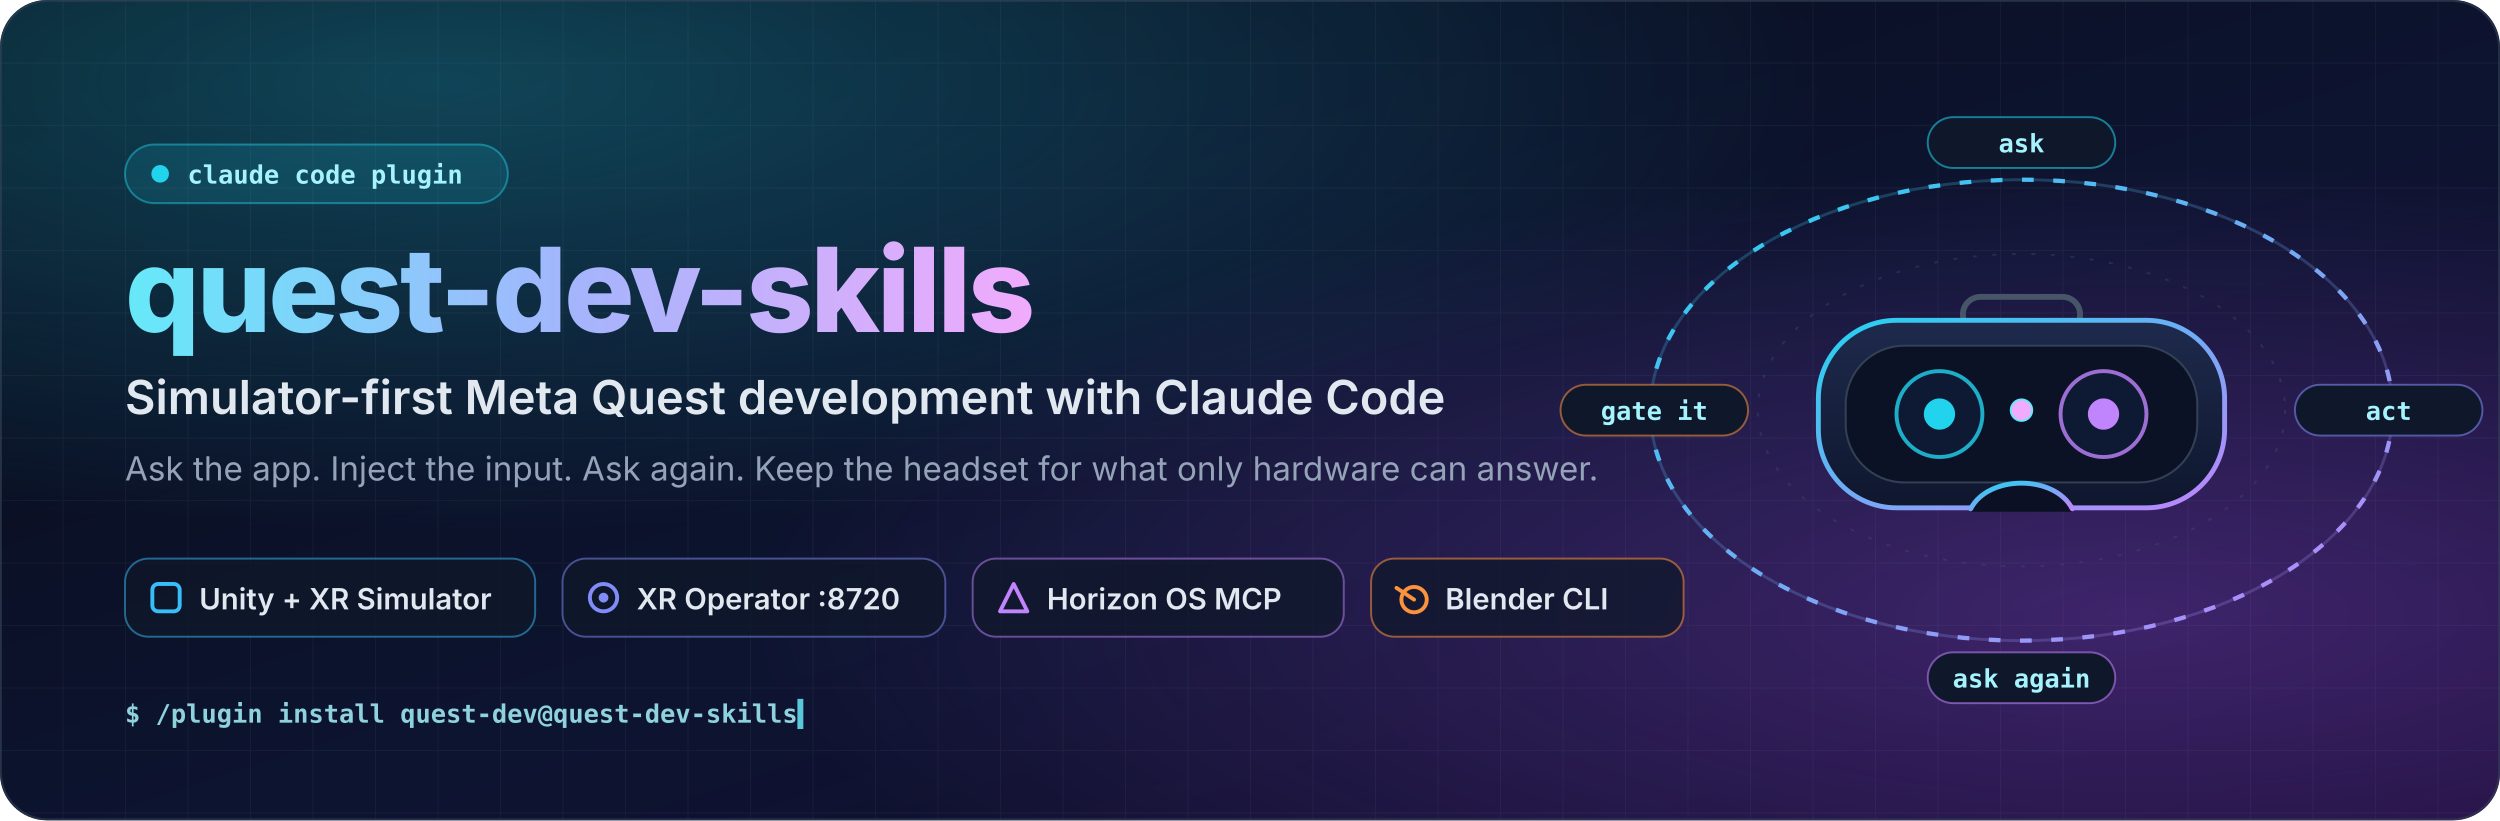
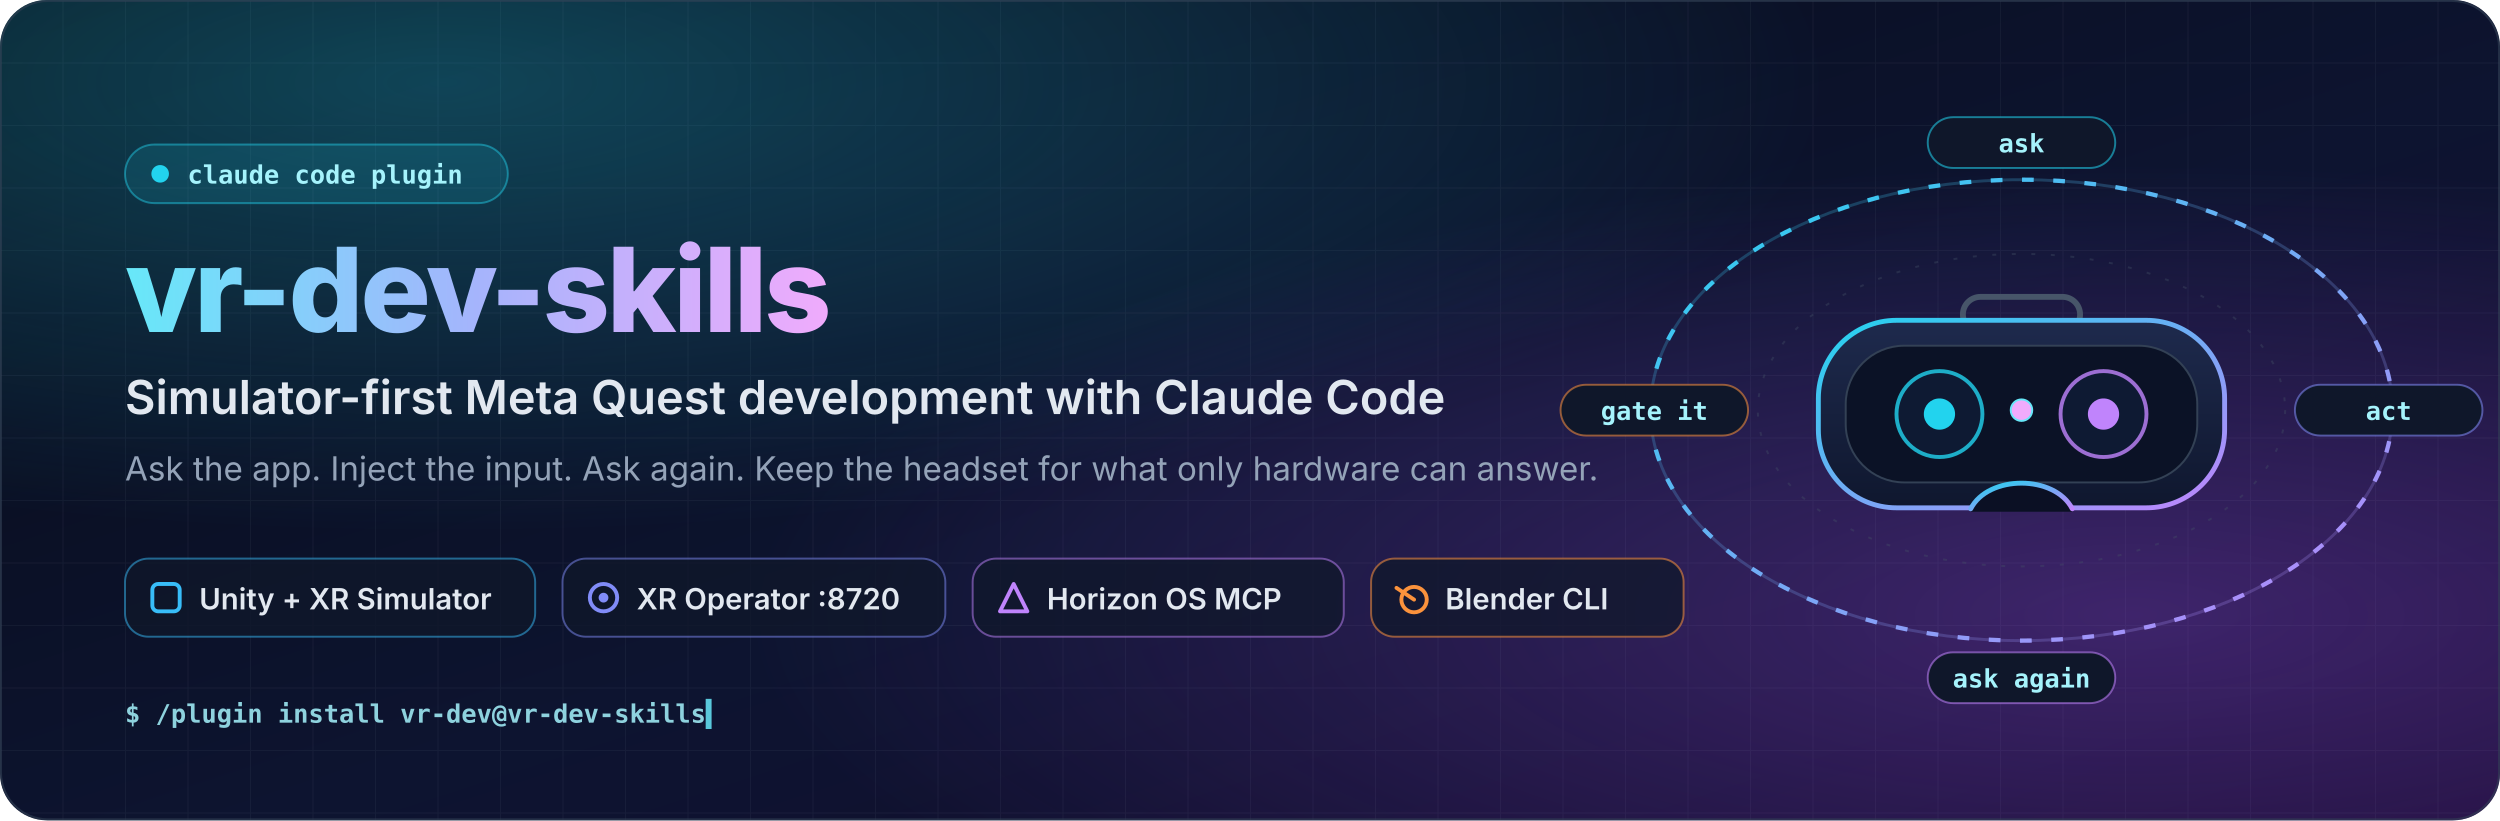
<svg xmlns="http://www.w3.org/2000/svg" viewBox="0 0 1280 420" width="1280" height="420" role="img" aria-labelledby="t d">
  <defs>
    <linearGradient id="bg" x1="0" y1="0" x2="1" y2="1">
      <stop offset="0" stop-color="#070B16" />
      <stop offset="0.55" stop-color="#0D1430" />
      <stop offset="1" stop-color="#140B2E" />
    </linearGradient>
    <radialGradient id="glowA" cx="0.18" cy="0.1" r="0.55">
      <stop offset="0" stop-color="#22D3EE" stop-opacity="0.28" />
      <stop offset="1" stop-color="#22D3EE" stop-opacity="0" />
    </radialGradient>
    <radialGradient id="glowB" cx="0.85" cy="0.75" r="0.55">
      <stop offset="0" stop-color="#A855F7" stop-opacity="0.30" />
      <stop offset="1" stop-color="#A855F7" stop-opacity="0" />
    </radialGradient>
    <linearGradient id="ink" x1="0" y1="0" x2="1" y2="0">
      <stop offset="0" stop-color="#67E8F9" />
      <stop offset="0.5" stop-color="#A5B4FC" />
      <stop offset="1" stop-color="#F0ABFC" />
    </linearGradient>
    <linearGradient id="ring" x1="0" y1="0" x2="1" y2="1">
      <stop offset="0" stop-color="#22D3EE" />
      <stop offset="1" stop-color="#C084FC" />
    </linearGradient>
    <linearGradient id="visor" x1="0" y1="0" x2="0" y2="1">
      <stop offset="0" stop-color="#1E2A4D" />
      <stop offset="1" stop-color="#0F172E" />
    </linearGradient>
    <pattern id="grid" width="32" height="32" patternUnits="userSpaceOnUse">
      <path d="M32 0H0V32" fill="none" stroke="#94A3B8" stroke-opacity="0.07" stroke-width="1" />
    </pattern>
    <clipPath id="card">
      <rect width="1280" height="420" rx="24" />
    </clipPath>
    <style>
      .t1 { font: 800 60px 'Segoe UI', 'Inter', -apple-system, 'Helvetica Neue', Arial, sans-serif; letter-spacing: -1.5px; }
      .t2 { font: 600 24px 'Segoe UI', 'Inter', -apple-system, 'Helvetica Neue', Arial, sans-serif; fill: #E2E8F0; }
      .t3 { font: 400 17px 'Segoe UI', 'Inter', -apple-system, 'Helvetica Neue', Arial, sans-serif; fill: #94A3B8; }
      .chip { font: 600 15px 'Segoe UI', 'Inter', -apple-system, 'Helvetica Neue', Arial, sans-serif; fill: #E2E8F0; }
      .mono { font: 600 13px 'Cascadia Code', 'JetBrains Mono', Consolas, 'SFMono-Regular', Menlo, monospace; fill: #A5F3FC; }
      .flow { stroke-dasharray: 6 10; animation: dash 1.6s linear infinite; }
      .pulse { animation: pulse 2.4s ease-in-out infinite; transform-box: fill-box; transform-origin: center; }
      .blink { animation: blink 1.2s steps(2, start) infinite; }
      @keyframes dash { to { stroke-dashoffset: -32; } }
      @keyframes pulse { 0%, 100% { opacity: 0.35; transform: scale(0.85); } 50% { opacity: 1; transform: scale(1.15); } }
      @keyframes blink { to { visibility: hidden; } }
      @media (prefers-reduced-motion: reduce) { .flow, .pulse, .blink { animation: none; } }
    </style>
  </defs>
  <g clip-path="url(#card)">
    <rect width="1280" height="420" fill="url(#bg)" />
    <rect width="1280" height="420" fill="url(#grid)" />
    <rect width="1280" height="420" fill="url(#glowA)" />
    <rect width="1280" height="420" fill="url(#glowB)" />
  </g>
  <rect x="0.5" y="0.5" width="1279" height="419" rx="24" fill="none" stroke="#334155" stroke-opacity="0.6" />
  <g transform="translate(64 0)">
    <g transform="translate(0 74)">
      <rect width="196" height="30" rx="15" fill="#22D3EE" fill-opacity="0.12" stroke="#22D3EE" stroke-opacity="0.45" />
      <circle cx="18" cy="15" r="4.5" fill="#22D3EE" class="pulse" />
      <text x="32" y="20" class="mono">claude code plugin</text>
    </g>
-     <text x="0" y="170" class="t1" fill="url(#ink)">quest-dev-skills</text>
+     <text x="0" y="170" class="t1" fill="url(#ink)">vr-dev-skills</text>
    <text x="0" y="212" class="t2">Simulator-first Meta Quest development with Claude Code</text>
    <text x="0" y="246" class="t3">Ask the app. Inject the input. Ask again. Keep the headset for what only hardware can answer.</text>
    <g transform="translate(0 286)">
      <g>
        <rect width="210" height="40" rx="12" fill="#0F172A" fill-opacity="0.75" stroke="#38BDF8" stroke-opacity="0.5" />
        <rect x="14" y="13" width="14" height="14" rx="3" fill="none" stroke="#38BDF8" stroke-width="2" />
        <text x="38" y="26" class="chip">Unity + XR Simulator</text>
      </g>
      <g transform="translate(224 0)">
        <rect width="196" height="40" rx="12" fill="#0F172A" fill-opacity="0.75" stroke="#818CF8" stroke-opacity="0.5" />
        <circle cx="21" cy="20" r="7" fill="none" stroke="#818CF8" stroke-width="2" />
        <circle cx="21" cy="20" r="2.5" fill="#818CF8" />
        <text x="38" y="26" class="chip">XR Operator :8720</text>
      </g>
      <g transform="translate(434 0)">
        <rect width="190" height="40" rx="12" fill="#0F172A" fill-opacity="0.75" stroke="#C084FC" stroke-opacity="0.5" />
        <path d="M14 27 L21 13 L28 27 Z" fill="none" stroke="#C084FC" stroke-width="2" stroke-linejoin="round" />
        <text x="38" y="26" class="chip">Horizon OS MCP</text>
      </g>
      <g transform="translate(638 0)">
        <rect width="160" height="40" rx="12" fill="#0F172A" fill-opacity="0.75" stroke="#FB923C" stroke-opacity="0.55" />
        <circle cx="22" cy="21" r="6.5" fill="none" stroke="#FB923C" stroke-width="2" />
        <path d="M13 15 L22 21" stroke="#FB923C" stroke-width="2" stroke-linecap="round" />
        <text x="38" y="26" class="chip">Blender CLI</text>
      </g>
    </g>
-     <text x="0" y="370" class="mono" fill-opacity="0.85">$ /plugin install quest-dev@quest-dev-skills<tspan class="blink" fill="#67E8F9">▍</tspan>
+     <text x="0" y="370" class="mono" fill-opacity="0.85">$ /plugin install vr-dev@vr-dev-skills<tspan class="blink" fill="#67E8F9">▍</tspan>
    </text>
  </g>
  <g transform="translate(1035 210)">
    <ellipse rx="190" ry="118" fill="none" stroke="url(#ring)" stroke-opacity="0.25" stroke-width="1.5" />
    <ellipse rx="190" ry="118" fill="none" stroke="url(#ring)" stroke-width="2.2" class="flow" />
    <ellipse rx="135" ry="80" fill="none" stroke="#475569" stroke-opacity="0.35" stroke-dasharray="2 8" />
    <g>
      <rect x="-30" y="-58" width="60" height="18" rx="9" fill="none" stroke="#475569" stroke-width="3" />
      <rect x="-104" y="-46" width="208" height="96" rx="40" fill="url(#visor)" stroke="url(#ring)" stroke-width="2.5" />
      <rect x="-90" y="-33" width="180" height="70" rx="30" fill="#0B1226" stroke="#334155" />
      <circle cx="-42" cy="2" r="22" fill="#0E1A33" stroke="#22D3EE" stroke-opacity="0.8" stroke-width="2" />
      <circle cx="42" cy="2" r="22" fill="#0E1A33" stroke="#C084FC" stroke-opacity="0.8" stroke-width="2" />
      <circle cx="-42" cy="2" r="8" fill="#22D3EE" class="pulse" />
      <circle cx="42" cy="2" r="8" fill="#C084FC" class="pulse" style="animation-delay: 1.2s" />
      <path d="M-26 52 C-17 33 17 33 26 52 Z" fill="#0B1024" />
      <path d="M-26 50.5 C-17 33 17 33 26 50.5" fill="none" stroke="url(#ring)" stroke-width="2.5" stroke-linecap="round" />
    </g>
    <g>
      <circle r="6" fill="#67E8F9">
        <animateMotion dur="6s" repeatCount="indefinite" path="M190 0 A190 118 0 1 1 -190 0 A190 118 0 1 1 190 0" />
      </circle>
      <circle r="5" fill="#F0ABFC">
        <animateMotion dur="6s" begin="-3s" repeatCount="indefinite" path="M190 0 A190 118 0 1 1 -190 0 A190 118 0 1 1 190 0" />
      </circle>
    </g>
    <g class="mono" text-anchor="middle">
      <rect x="-48" y="-150" width="96" height="26" rx="13" fill="#0F172A" stroke="#22D3EE" stroke-opacity="0.55" />
      <text x="0" y="-132">ask</text>
      <rect x="140" y="-13" width="96" height="26" rx="13" fill="#0F172A" stroke="#818CF8" stroke-opacity="0.55" />
      <text x="188" y="5">act</text>
      <rect x="-48" y="124" width="96" height="26" rx="13" fill="#0F172A" stroke="#C084FC" stroke-opacity="0.55" />
      <text x="0" y="142">ask again</text>
      <rect x="-236" y="-13" width="96" height="26" rx="13" fill="#0F172A" stroke="#FB923C" stroke-opacity="0.55" />
      <text x="-188" y="5">gate it</text>
    </g>
  </g>
</svg>
